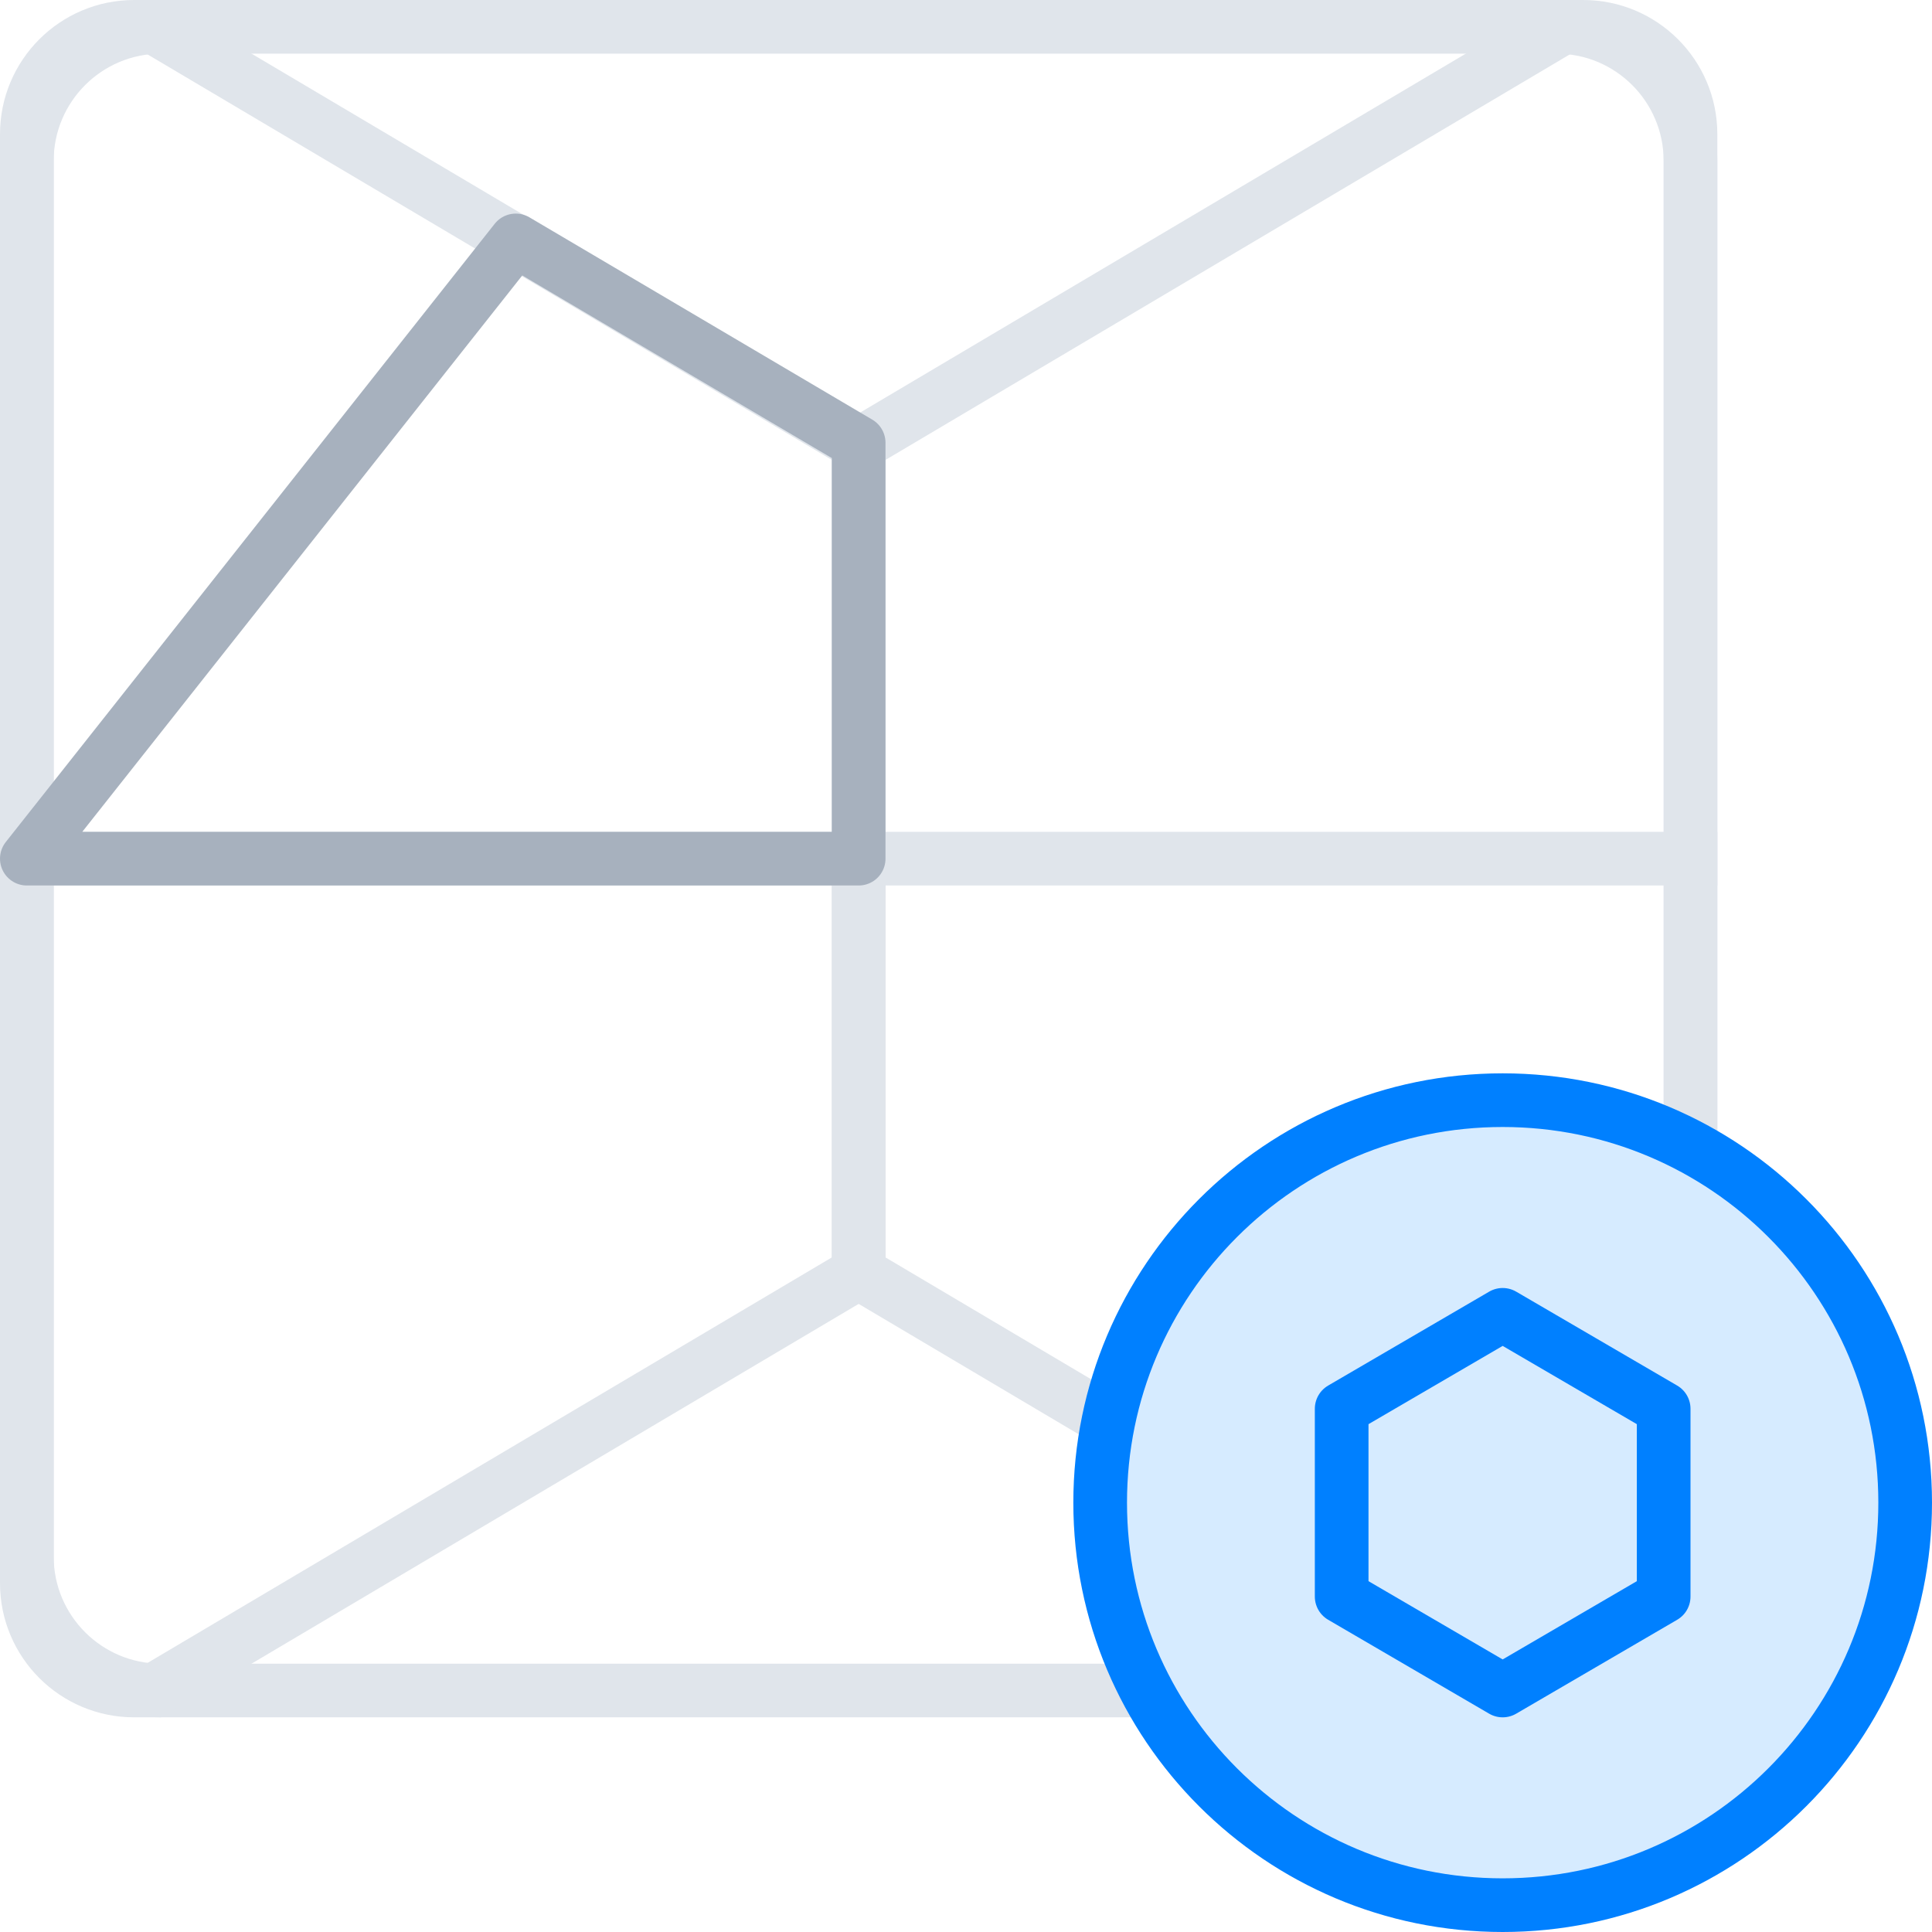
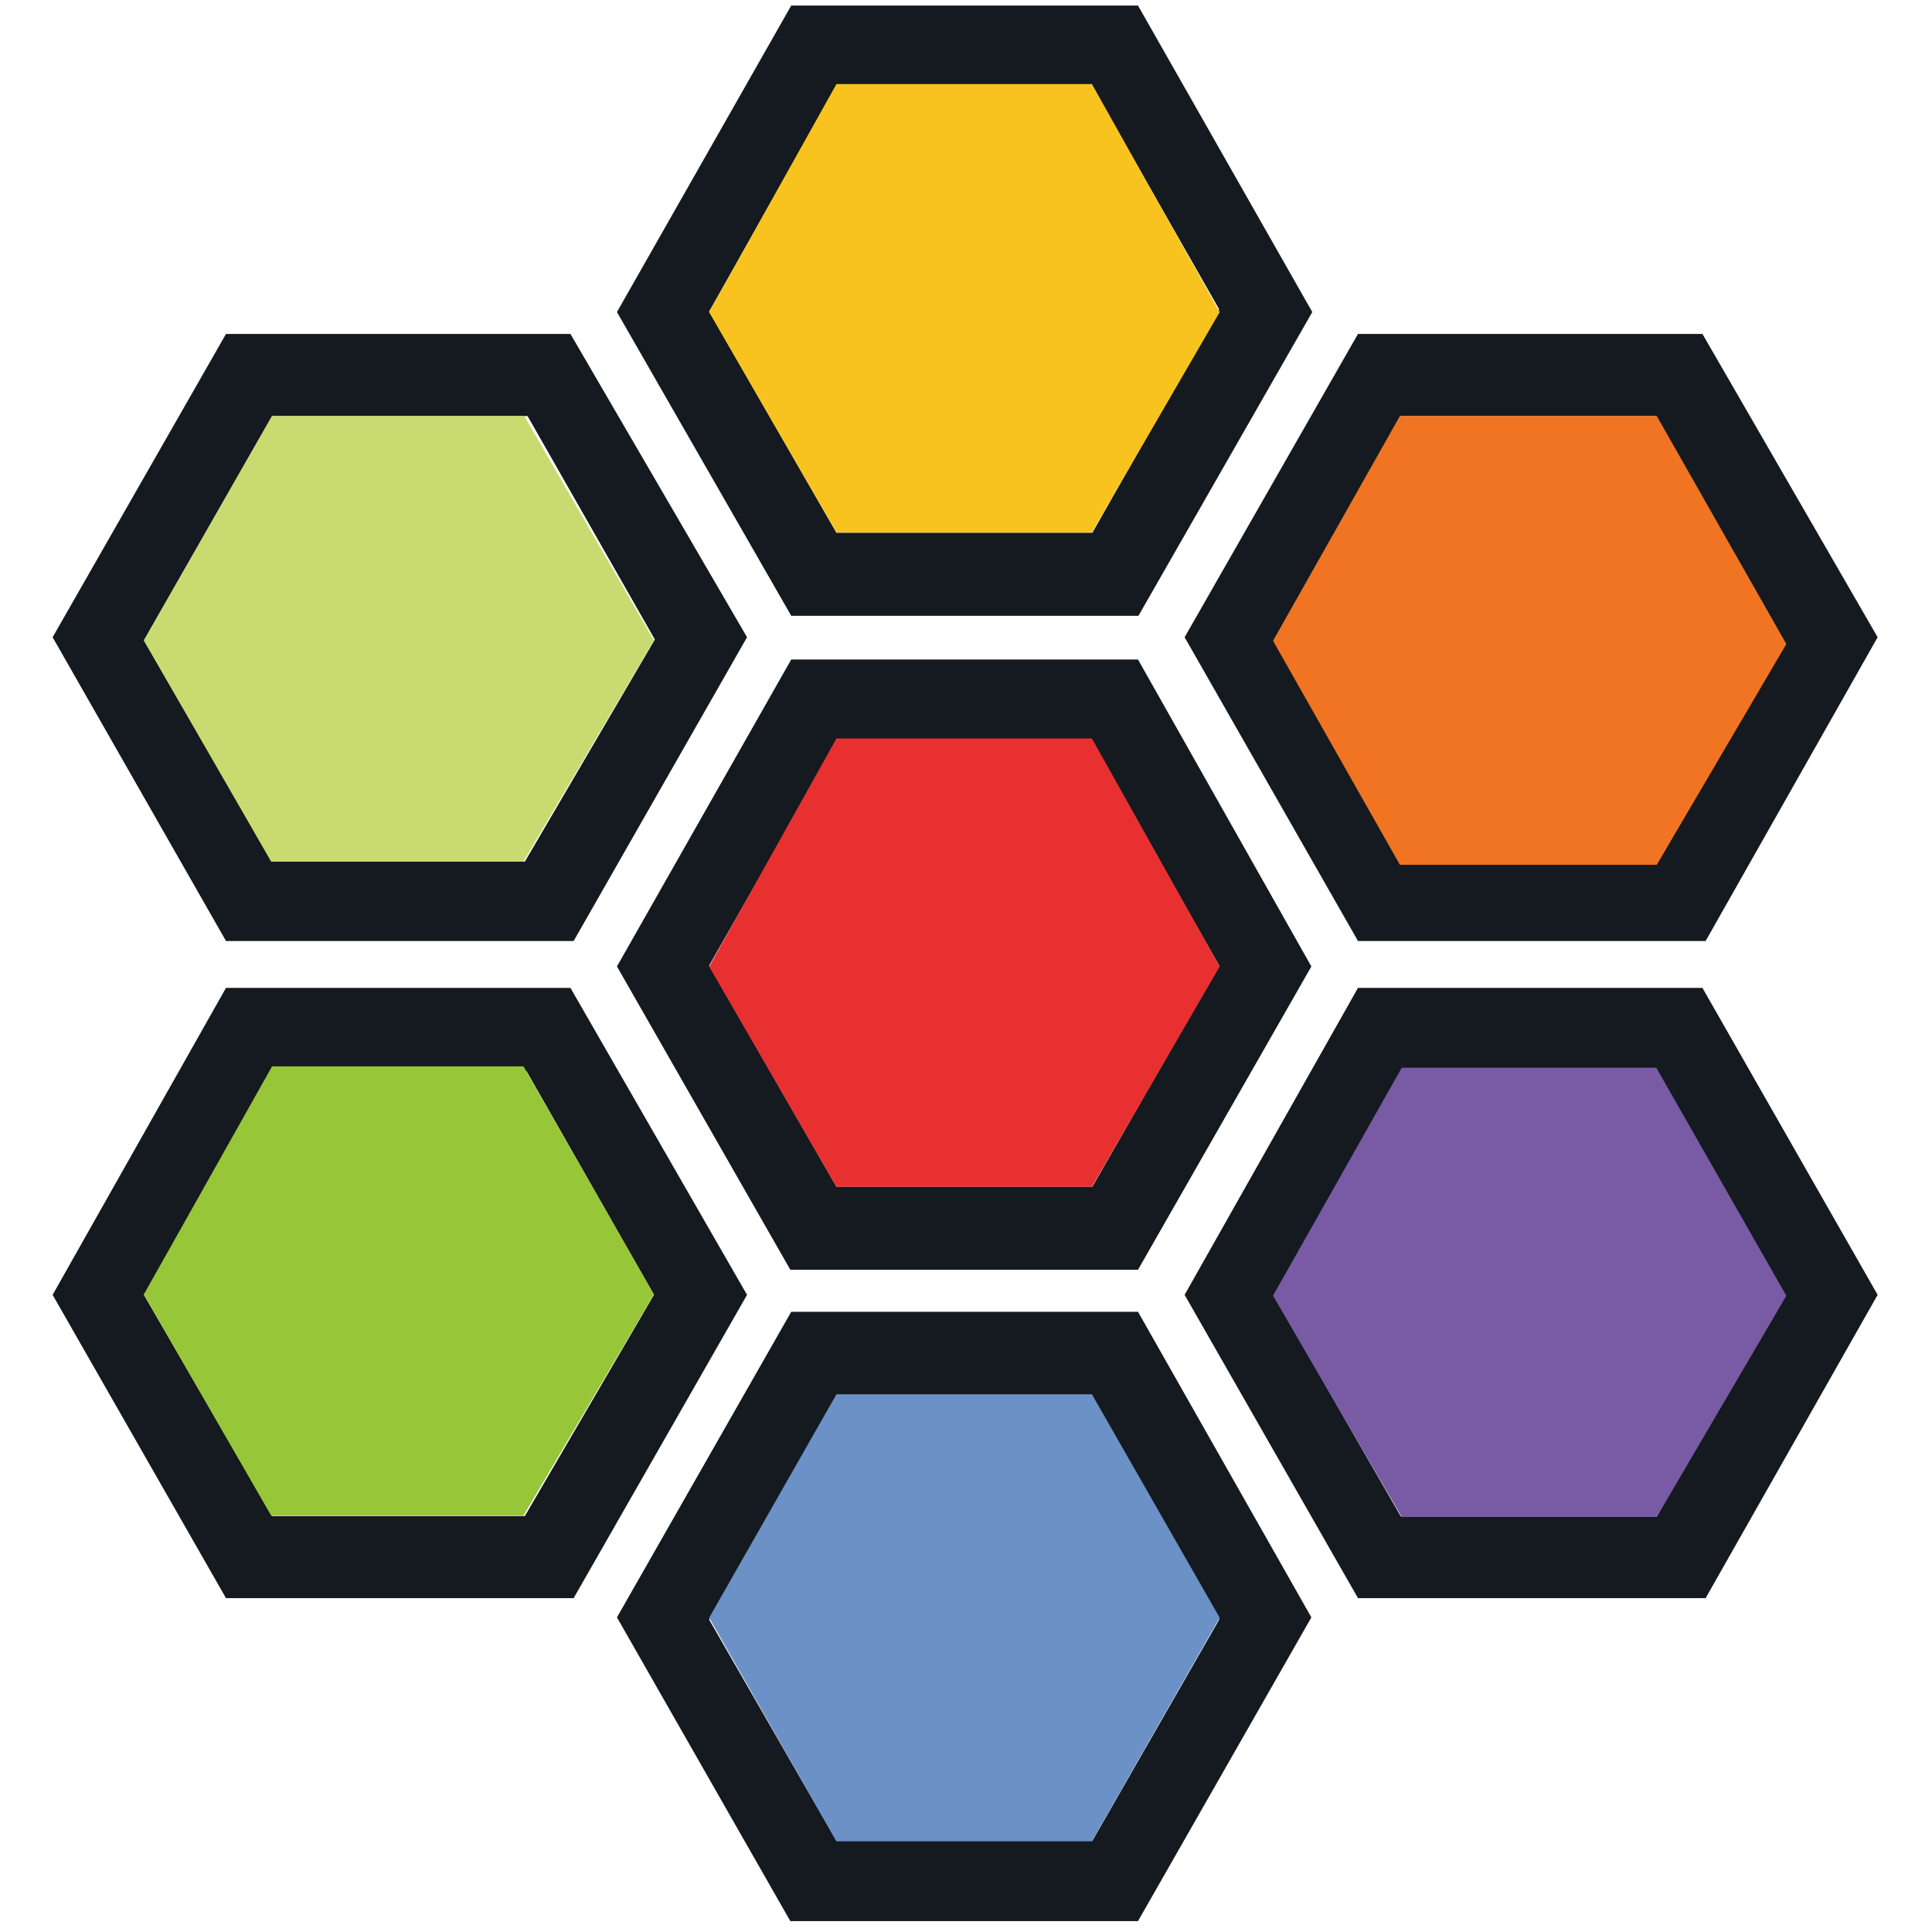
<svg xmlns="http://www.w3.org/2000/svg" width="72" height="72" viewBox="0 0 72 72" fill="none">
-   <path d="M0 32L64 32" stroke="#E0E5EB" stroke-width="2" stroke-linejoin="round" />
-   <rect x="1" y="1" width="62" height="62" rx="5" stroke="#E0E5EB" stroke-width="2" />
-   <path d="M1 5C1 2.791 2.791 1 5 1H5.726L32 16.57V47.43L5.726 63H5C2.791 63 1 61.209 1 59V5Z" stroke="#E0E5EB" stroke-width="2" />
-   <path d="M63 5C63 2.791 61.209 1 59 1H58.274L32 16.57V47.43L58.274 63H59C61.209 63 63 61.209 63 59V5Z" stroke="#E0E5EB" stroke-width="2" />
-   <circle cx="56" cy="56" r="15" fill="#D6EBFF" stroke="#0080FF" stroke-width="2" />
-   <path d="M56 49L62 52.5V59.5L56 63L50 59.5V52.5L56 49Z" stroke="#0080FF" stroke-width="2" stroke-linejoin="round" />
-   <path d="M32 32H1L19.221 8.96L32 16.5V32Z" stroke="#A7B1BE" stroke-width="2" stroke-linejoin="round" />
+   <path d="M42.41 24.578H29.487L22.992 36.017L29.453 47.32H42.41L48.871 36.017L42.41 24.578ZM40.709 44.226H31.171L26.427 35.983L31.171 27.654H40.692L45.436 35.983L40.709 44.226Z" fill="#141A1F" />
+   <path d="M26.428 36.02L31.172 44.229H40.693L45.454 36.02L40.693 27.521H31.172L26.428 36.02Z" fill="#E83030" />
+   <path d="M42.41 48.887H29.487L22.992 60.275L29.453 71.594H42.41L48.871 60.275L42.41 48.887ZM40.709 68.603H31.171L26.427 60.359L31.171 52.031H40.692L45.436 60.359L40.709 68.603Z" fill="#141A1F" />
+   <path d="M26.428 60.289L31.172 68.618H40.693L45.454 60.289L40.693 51.961H31.172L26.428 60.289Z" fill="#6B91C7" />
+   <path d="M42.41 0.207H29.487L22.992 11.629L29.487 22.949H42.427L48.905 11.629L42.41 0.207ZM40.709 19.855H31.171L26.427 11.612L31.171 3.198H40.692L45.436 11.527L40.709 19.855Z" fill="#141A1F" />
+   <path d="M26.428 11.631L31.172 19.841H40.693L45.454 11.631L40.693 3.133H31.172L26.428 11.631Z" fill="#F9C31F" />
+   <path d="M63.445 36.816H50.608L44.147 48.255L50.608 59.558H63.564L69.974 48.255L63.445 36.816ZM61.745 56.516H52.206L47.462 48.272L52.206 39.944H61.711L66.454 48.272L61.745 56.516Z" fill="#141A1F" />
+   <path d="M47.443 48.289L52.238 56.533H61.743L66.572 48.289L61.726 39.791H52.238L47.443 48.289Z" fill="#795AA5" />
+   <path d="M63.445 12.445H50.608L44.147 23.748L50.608 35.068H63.564L69.974 23.748L63.445 12.445ZM61.745 32.111H52.206L47.462 23.867L52.206 15.505H61.711L66.454 23.833L61.745 32.111Z" fill="#141A1F" />
+   <path d="M47.443 23.883L52.17 32.229H61.743L66.572 24.002L61.743 15.504H52.17L47.443 23.883Z" fill="#F17423" />
+   <path d="M21.259 36.816H8.422L1.961 48.255L8.422 59.558H21.378L27.84 48.255L21.259 36.816ZM19.559 56.499H10.139L5.362 48.255L10.105 39.927H19.627L24.371 48.255L19.559 56.499Z" fill="#141A1F" />
+   <path d="M5.361 48.239L10.105 56.482H19.508L24.371 48.239L19.508 39.74H10.139L5.361 48.239Z" fill="#97C639" />
+   <path d="M21.259 12.445H8.422L1.961 23.748L8.422 35.068H21.378L27.84 23.748L21.259 12.445ZM19.559 32.111H10.139L5.362 23.867L10.139 15.505H19.661L24.405 23.833L19.559 32.111Z" fill="#141A1F" />
+   <path d="M5.361 23.866L10.105 32.11H19.508L24.371 23.866L19.542 15.504H10.139L5.361 23.866Z" fill="#C9DB70" />
</svg>
